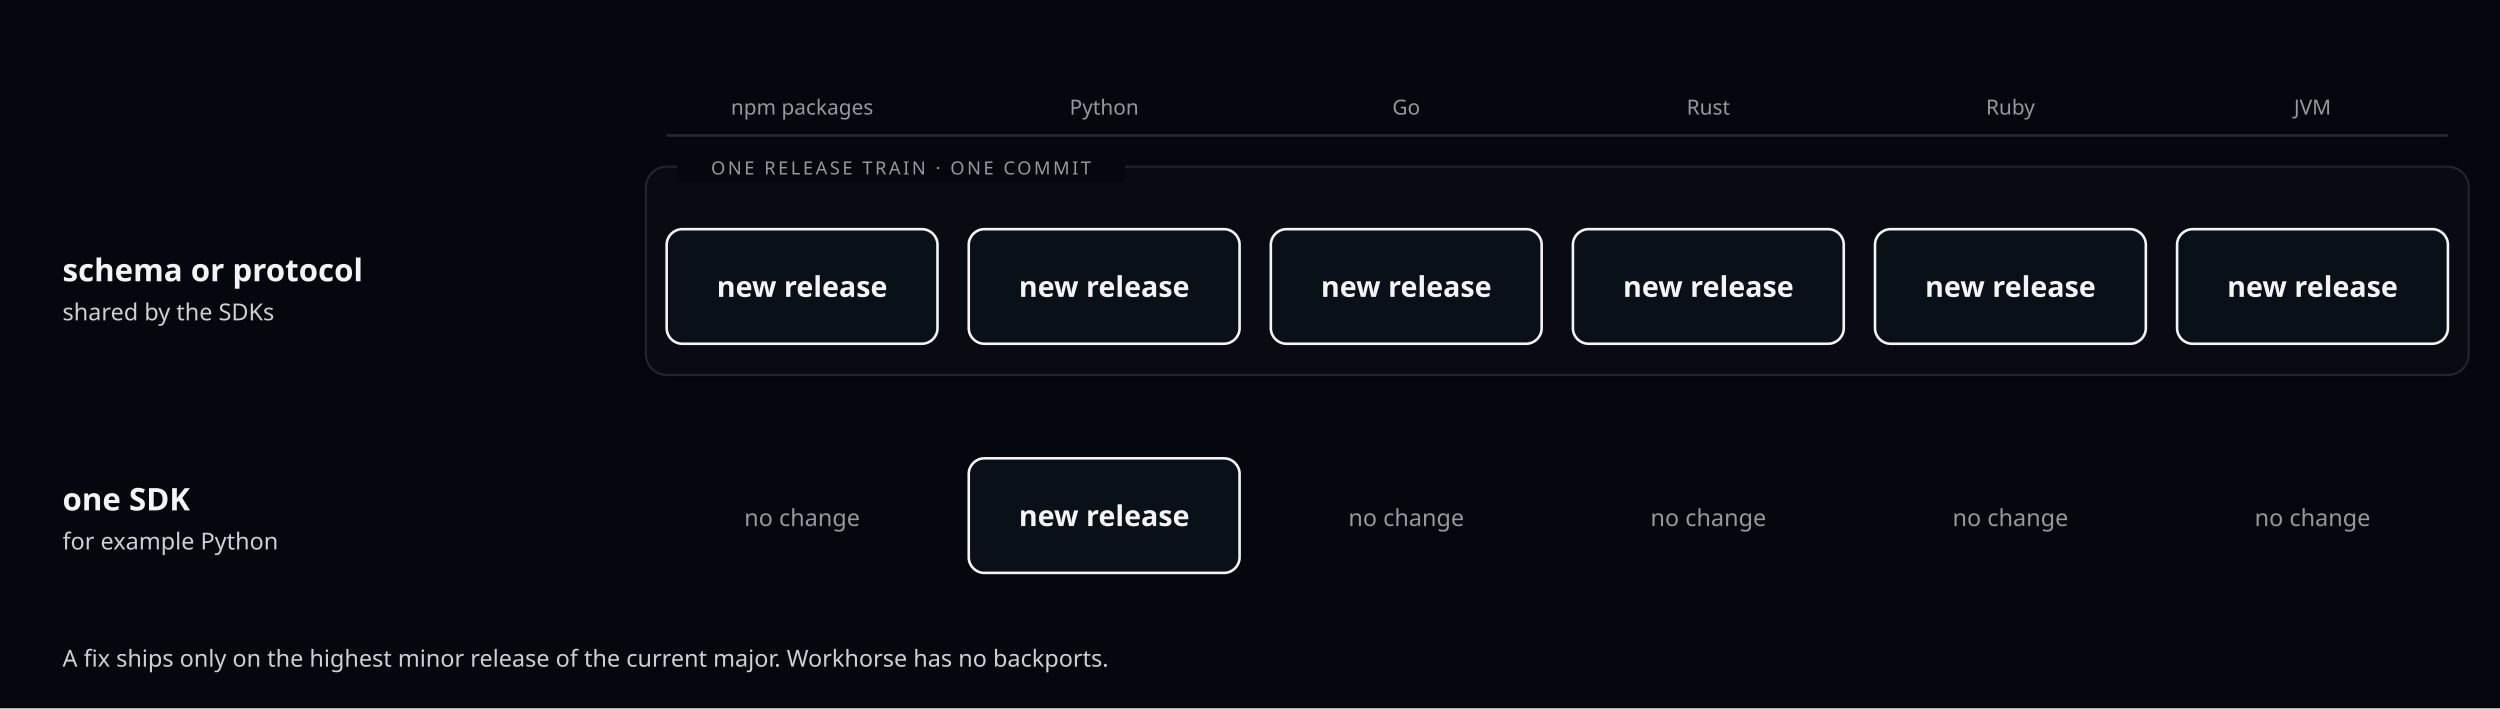
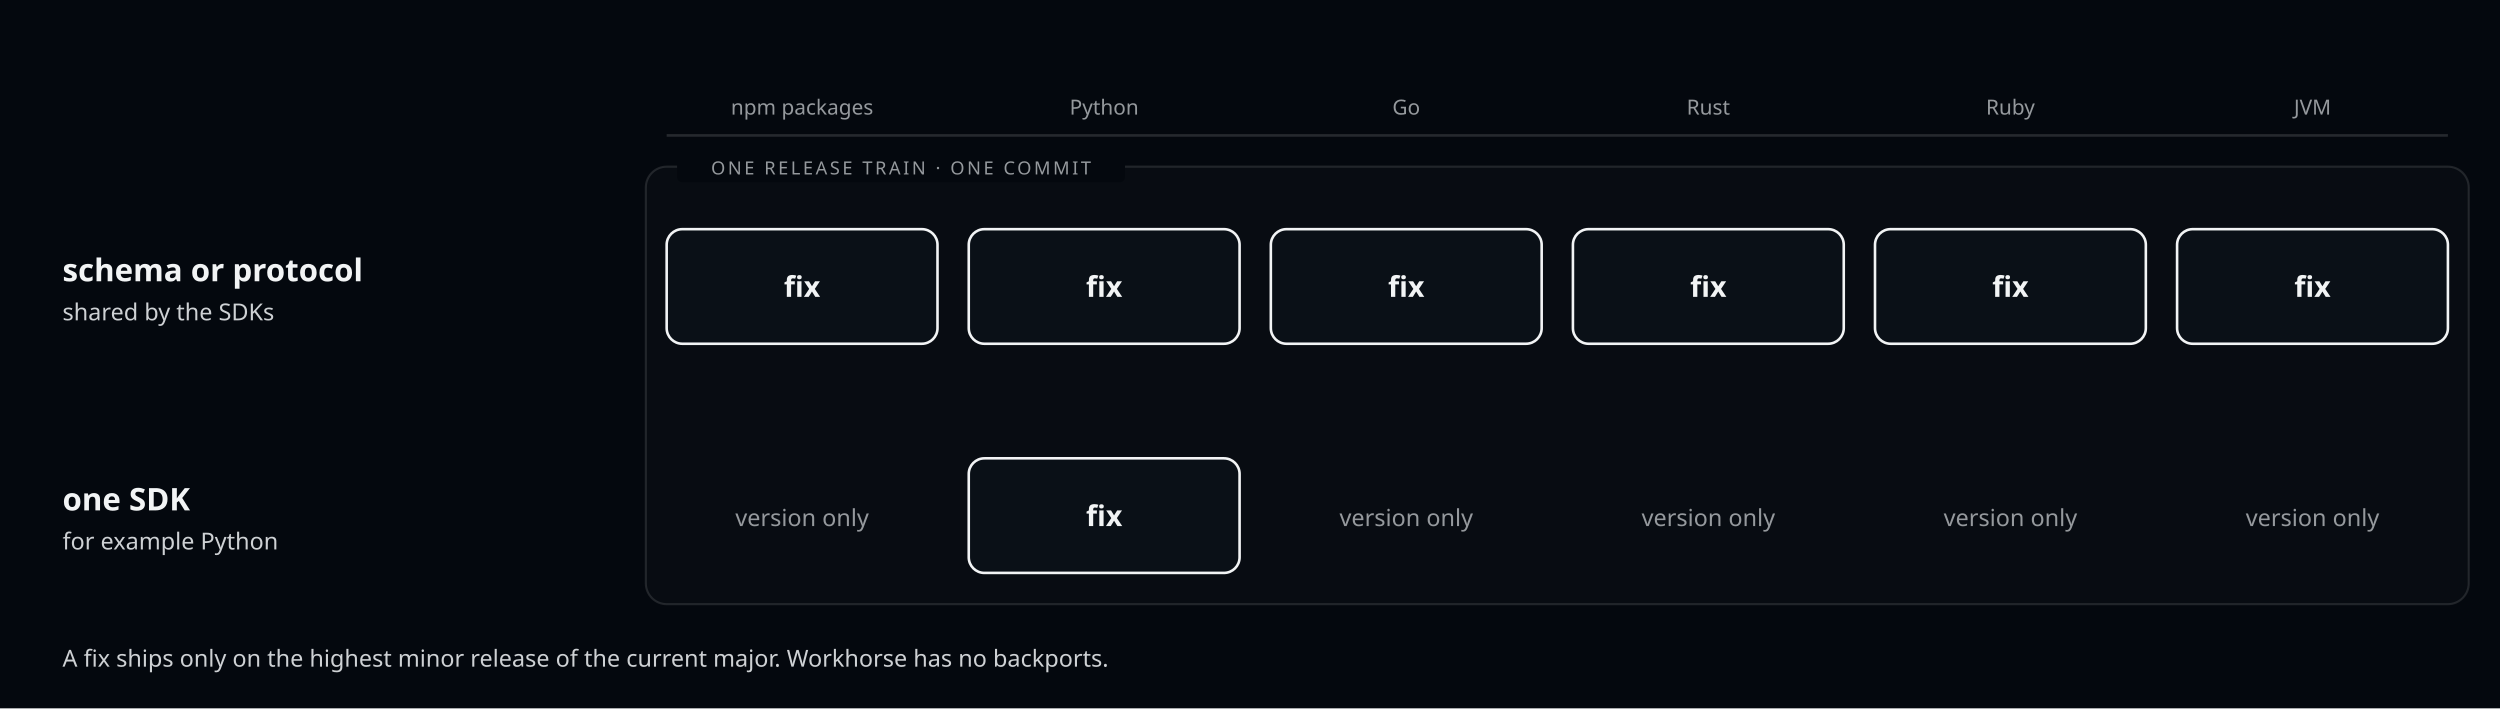
<svg xmlns="http://www.w3.org/2000/svg" viewBox="0 0 960 272" width="960" height="272" role="img" aria-labelledby="release-lines-dark-title release-lines-dark-desc">
  <defs>
    <marker id="arrow-dark" markerWidth="8" markerHeight="6" refX="7" refY="3" orient="auto">
      <polygon points="0 0, 8 3, 0 6" fill="#ced1d4" />
    </marker>
  </defs>
  <rect width="960" height="272" fill="#04080e" />
  <text x="308" y="44" fill="#95999d" font-size="8" font-family="Geist Mono" font-weight="400" text-anchor="middle">npm packages</text>
  <text x="424" y="44" fill="#95999d" font-size="8" font-family="Geist Mono" font-weight="400" text-anchor="middle">Python</text>
  <text x="540" y="44" fill="#95999d" font-size="8" font-family="Geist Mono" font-weight="400" text-anchor="middle">Go</text>
  <text x="656" y="44" fill="#95999d" font-size="8" font-family="Geist Mono" font-weight="400" text-anchor="middle">Rust</text>
  <text x="772" y="44" fill="#95999d" font-size="8" font-family="Geist Mono" font-weight="400" text-anchor="middle">Ruby</text>
  <text x="888" y="44" fill="#95999d" font-size="8" font-family="Geist Mono" font-weight="400" text-anchor="middle">JVM</text>
  <line x1="256" y1="52" x2="940" y2="52" stroke="rgba(242,244,245,0.14)" />
-   <rect x="248" y="64" width="700" height="80" rx="8" fill="rgba(242,244,245,0.02)" stroke="rgba(242,244,245,0.12)" stroke-width="0.8" />
+   <rect x="248" y="64" width="700" height="168" rx="8" fill="rgba(242,244,245,0.02)" stroke="rgba(242,244,245,0.12)" stroke-width="0.8" />
  <rect x="260" y="58" width="172" height="12" rx="2" fill="#04080e" />
  <text x="346" y="67" fill="#95999d" font-size="7" font-family="Geist Mono" text-anchor="middle" letter-spacing="0.14em">ONE RELEASE TRAIN · ONE COMMIT</text>
  <text x="24" y="108" fill="#f2f4f5" font-size="12" font-family="Geist" font-weight="600" text-anchor="start">schema or protocol</text>
  <text x="24" y="123" fill="#ced1d4" font-size="9" font-family="Geist Mono" font-weight="400" text-anchor="start">shared by the SDKs</text>
  <rect x="256" y="88" width="104" height="44" rx="6" fill="#04080e" />
  <rect x="256" y="88" width="104" height="44" rx="6" fill="#0a1017" stroke="#f2f4f5" stroke-width="1" />
-   <text x="308" y="114" fill="#f2f4f5" font-size="11" font-weight="600" font-family="Geist" text-anchor="middle">new release</text>
+   <text x="308" y="114" fill="#f2f4f5" font-size="11" font-weight="600" font-family="Geist" text-anchor="middle">fix</text>
  <rect x="372" y="88" width="104" height="44" rx="6" fill="#04080e" />
  <rect x="372" y="88" width="104" height="44" rx="6" fill="#0a1017" stroke="#f2f4f5" stroke-width="1" />
-   <text x="424" y="114" fill="#f2f4f5" font-size="11" font-weight="600" font-family="Geist" text-anchor="middle">new release</text>
+   <text x="424" y="114" fill="#f2f4f5" font-size="11" font-weight="600" font-family="Geist" text-anchor="middle">fix</text>
  <rect x="488" y="88" width="104" height="44" rx="6" fill="#04080e" />
  <rect x="488" y="88" width="104" height="44" rx="6" fill="#0a1017" stroke="#f2f4f5" stroke-width="1" />
-   <text x="540" y="114" fill="#f2f4f5" font-size="11" font-weight="600" font-family="Geist" text-anchor="middle">new release</text>
+   <text x="540" y="114" fill="#f2f4f5" font-size="11" font-weight="600" font-family="Geist" text-anchor="middle">fix</text>
  <rect x="604" y="88" width="104" height="44" rx="6" fill="#04080e" />
  <rect x="604" y="88" width="104" height="44" rx="6" fill="#0a1017" stroke="#f2f4f5" stroke-width="1" />
-   <text x="656" y="114" fill="#f2f4f5" font-size="11" font-weight="600" font-family="Geist" text-anchor="middle">new release</text>
+   <text x="656" y="114" fill="#f2f4f5" font-size="11" font-weight="600" font-family="Geist" text-anchor="middle">fix</text>
  <rect x="720" y="88" width="104" height="44" rx="6" fill="#04080e" />
  <rect x="720" y="88" width="104" height="44" rx="6" fill="#0a1017" stroke="#f2f4f5" stroke-width="1" />
-   <text x="772" y="114" fill="#f2f4f5" font-size="11" font-weight="600" font-family="Geist" text-anchor="middle">new release</text>
+   <text x="772" y="114" fill="#f2f4f5" font-size="11" font-weight="600" font-family="Geist" text-anchor="middle">fix</text>
  <rect x="836" y="88" width="104" height="44" rx="6" fill="#04080e" />
  <rect x="836" y="88" width="104" height="44" rx="6" fill="#0a1017" stroke="#f2f4f5" stroke-width="1" />
-   <text x="888" y="114" fill="#f2f4f5" font-size="11" font-weight="600" font-family="Geist" text-anchor="middle">new release</text>
+   <text x="888" y="114" fill="#f2f4f5" font-size="11" font-weight="600" font-family="Geist" text-anchor="middle">fix</text>
  <text x="24" y="196" fill="#f2f4f5" font-size="12" font-family="Geist" font-weight="600" text-anchor="start">one SDK</text>
  <text x="24" y="211" fill="#ced1d4" font-size="9" font-family="Geist Mono" font-weight="400" text-anchor="start">for example Python</text>
-   <text x="308" y="202" fill="#95999d" font-size="9" font-family="Geist Mono" font-weight="400" text-anchor="middle">no change</text>
+   <text x="308" y="202" fill="#95999d" font-size="9" font-family="Geist Mono" font-weight="400" text-anchor="middle">version only</text>
  <rect x="372" y="176" width="104" height="44" rx="6" fill="#04080e" />
  <rect x="372" y="176" width="104" height="44" rx="6" fill="#0a1017" stroke="#f2f4f5" stroke-width="1" />
-   <text x="424" y="202" fill="#f2f4f5" font-size="11" font-weight="600" font-family="Geist" text-anchor="middle">new release</text>
-   <text x="540" y="202" fill="#95999d" font-size="9" font-family="Geist Mono" font-weight="400" text-anchor="middle">no change</text>
-   <text x="656" y="202" fill="#95999d" font-size="9" font-family="Geist Mono" font-weight="400" text-anchor="middle">no change</text>
-   <text x="772" y="202" fill="#95999d" font-size="9" font-family="Geist Mono" font-weight="400" text-anchor="middle">no change</text>
-   <text x="888" y="202" fill="#95999d" font-size="9" font-family="Geist Mono" font-weight="400" text-anchor="middle">no change</text>
+   <text x="424" y="202" fill="#f2f4f5" font-size="11" font-weight="600" font-family="Geist" text-anchor="middle">fix</text>
+   <text x="540" y="202" fill="#95999d" font-size="9" font-family="Geist Mono" font-weight="400" text-anchor="middle">version only</text>
+   <text x="656" y="202" fill="#95999d" font-size="9" font-family="Geist Mono" font-weight="400" text-anchor="middle">version only</text>
+   <text x="772" y="202" fill="#95999d" font-size="9" font-family="Geist Mono" font-weight="400" text-anchor="middle">version only</text>
+   <text x="888" y="202" fill="#95999d" font-size="9" font-family="Geist Mono" font-weight="400" text-anchor="middle">version only</text>
  <text x="24" y="256" fill="#ced1d4" font-size="9" font-family="Geist Mono" font-weight="400" text-anchor="start">A fix ships only on the highest minor release of the current major. Workhorse has no backports.</text>
</svg>
